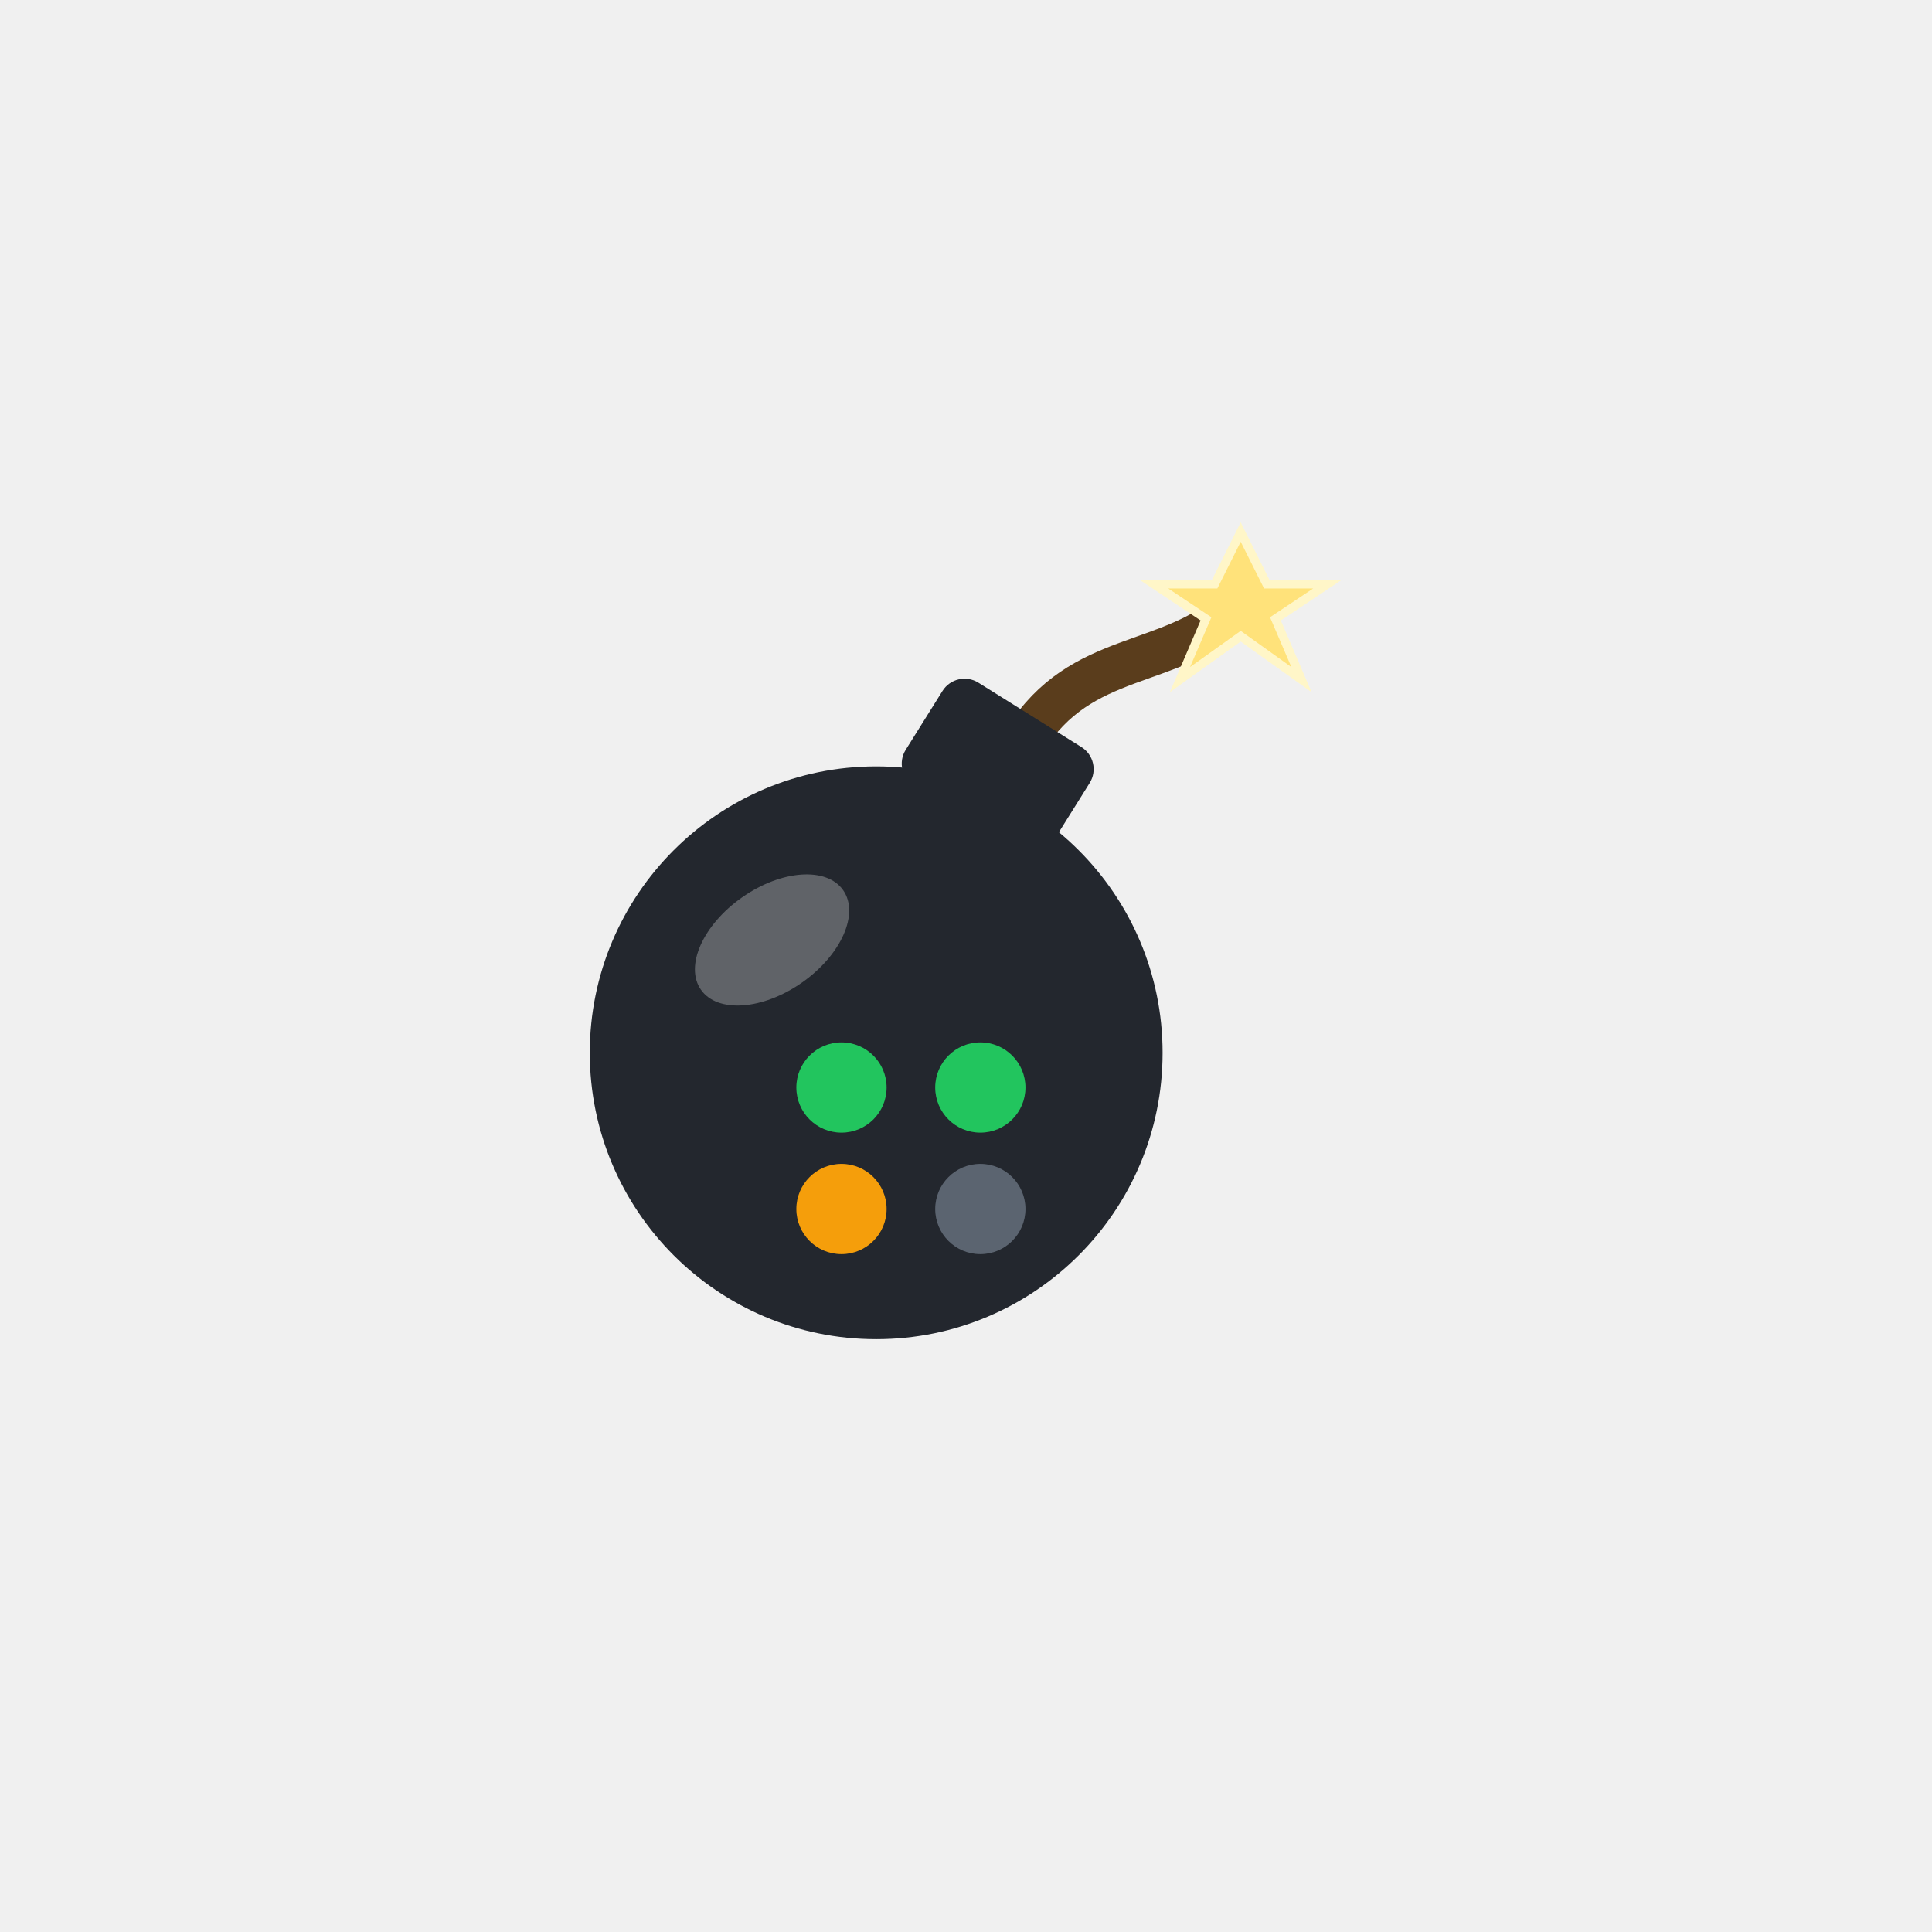
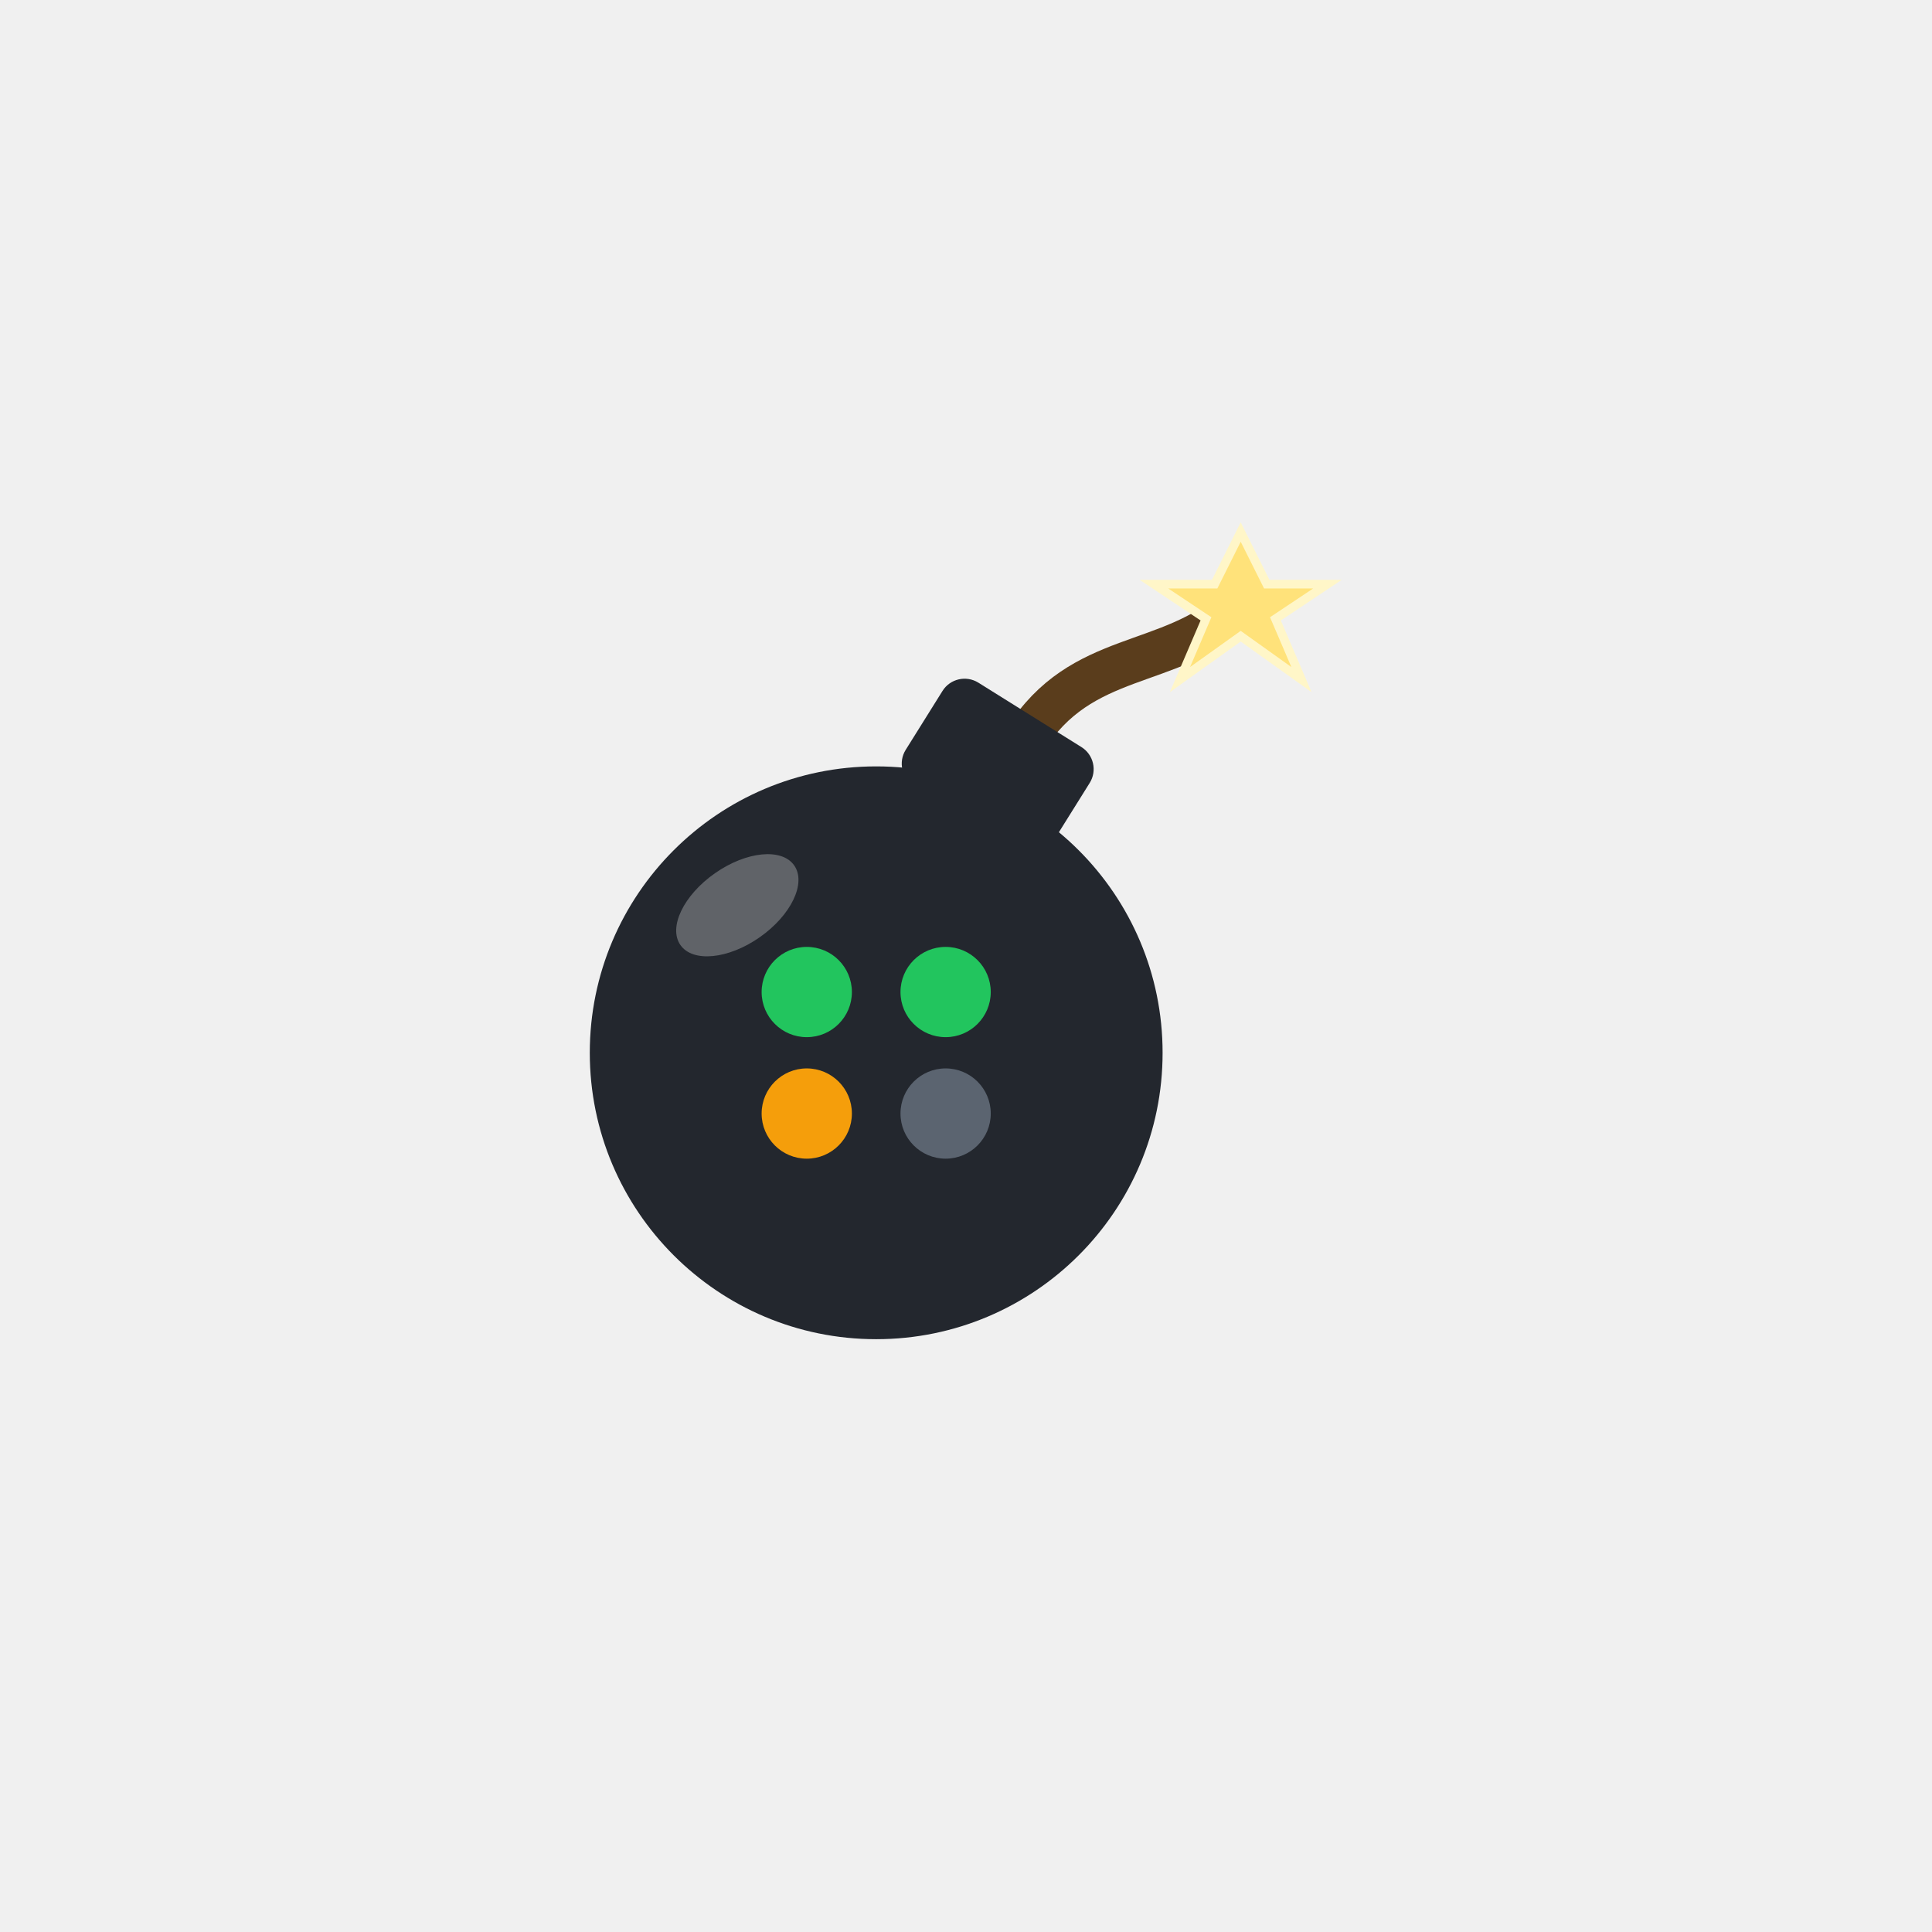
<svg xmlns="http://www.w3.org/2000/svg" viewBox="0 0 1024 1024" width="1024" height="1024">
  <defs>
    <radialGradient id="bg" cx="50%" cy="42%" r="70%">
      <stop offset="0" stop-color="#f2a33a" />
      <stop offset="1" stop-color="#a8641a" />
    </radialGradient>
  </defs>
  <g transform="translate(262 282) scale(4.6)">
    <path d="M60 26 C 66 14, 76 16, 84 10" fill="none" stroke="#5a3d1c" stroke-width="5" stroke-linecap="round" />
    <rect x="48" y="20" width="20" height="14" rx="3" transform="rotate(32 58 27)" fill="#23272e" />
    <circle cx="44" cy="60" r="33" fill="#23272e" />
-     <ellipse cx="32" cy="47" rx="10" ry="6" transform="rotate(-35 32 47)" fill="#fff" opacity=".28" />
+     <ellipse cx="28" cy="43" rx="8" ry="4.5" transform="rotate(-35 28 43)" fill="#fff" opacity=".28" />
    <path d="M86 0 L89 6 L96 6 L90 10 L93 17 L86 12 L79 17 L82 10 L76 6 L83 6 Z" fill="#ffe27a" stroke="#fff6c8" stroke-width="1" />
-     <g transform="translate(48 71)">
+     <g transform="translate(44 60)">
      <circle cx="-8" cy="-7" r="5.2" fill="#22c55e" />
      <circle cx="8" cy="-7" r="5.2" fill="#22c55e" />
      <circle cx="-8" cy="7" r="5.2" fill="#f59e0b" />
      <circle cx="8" cy="7" r="5.2" fill="#5b6470" />
    </g>
  </g>
</svg>
